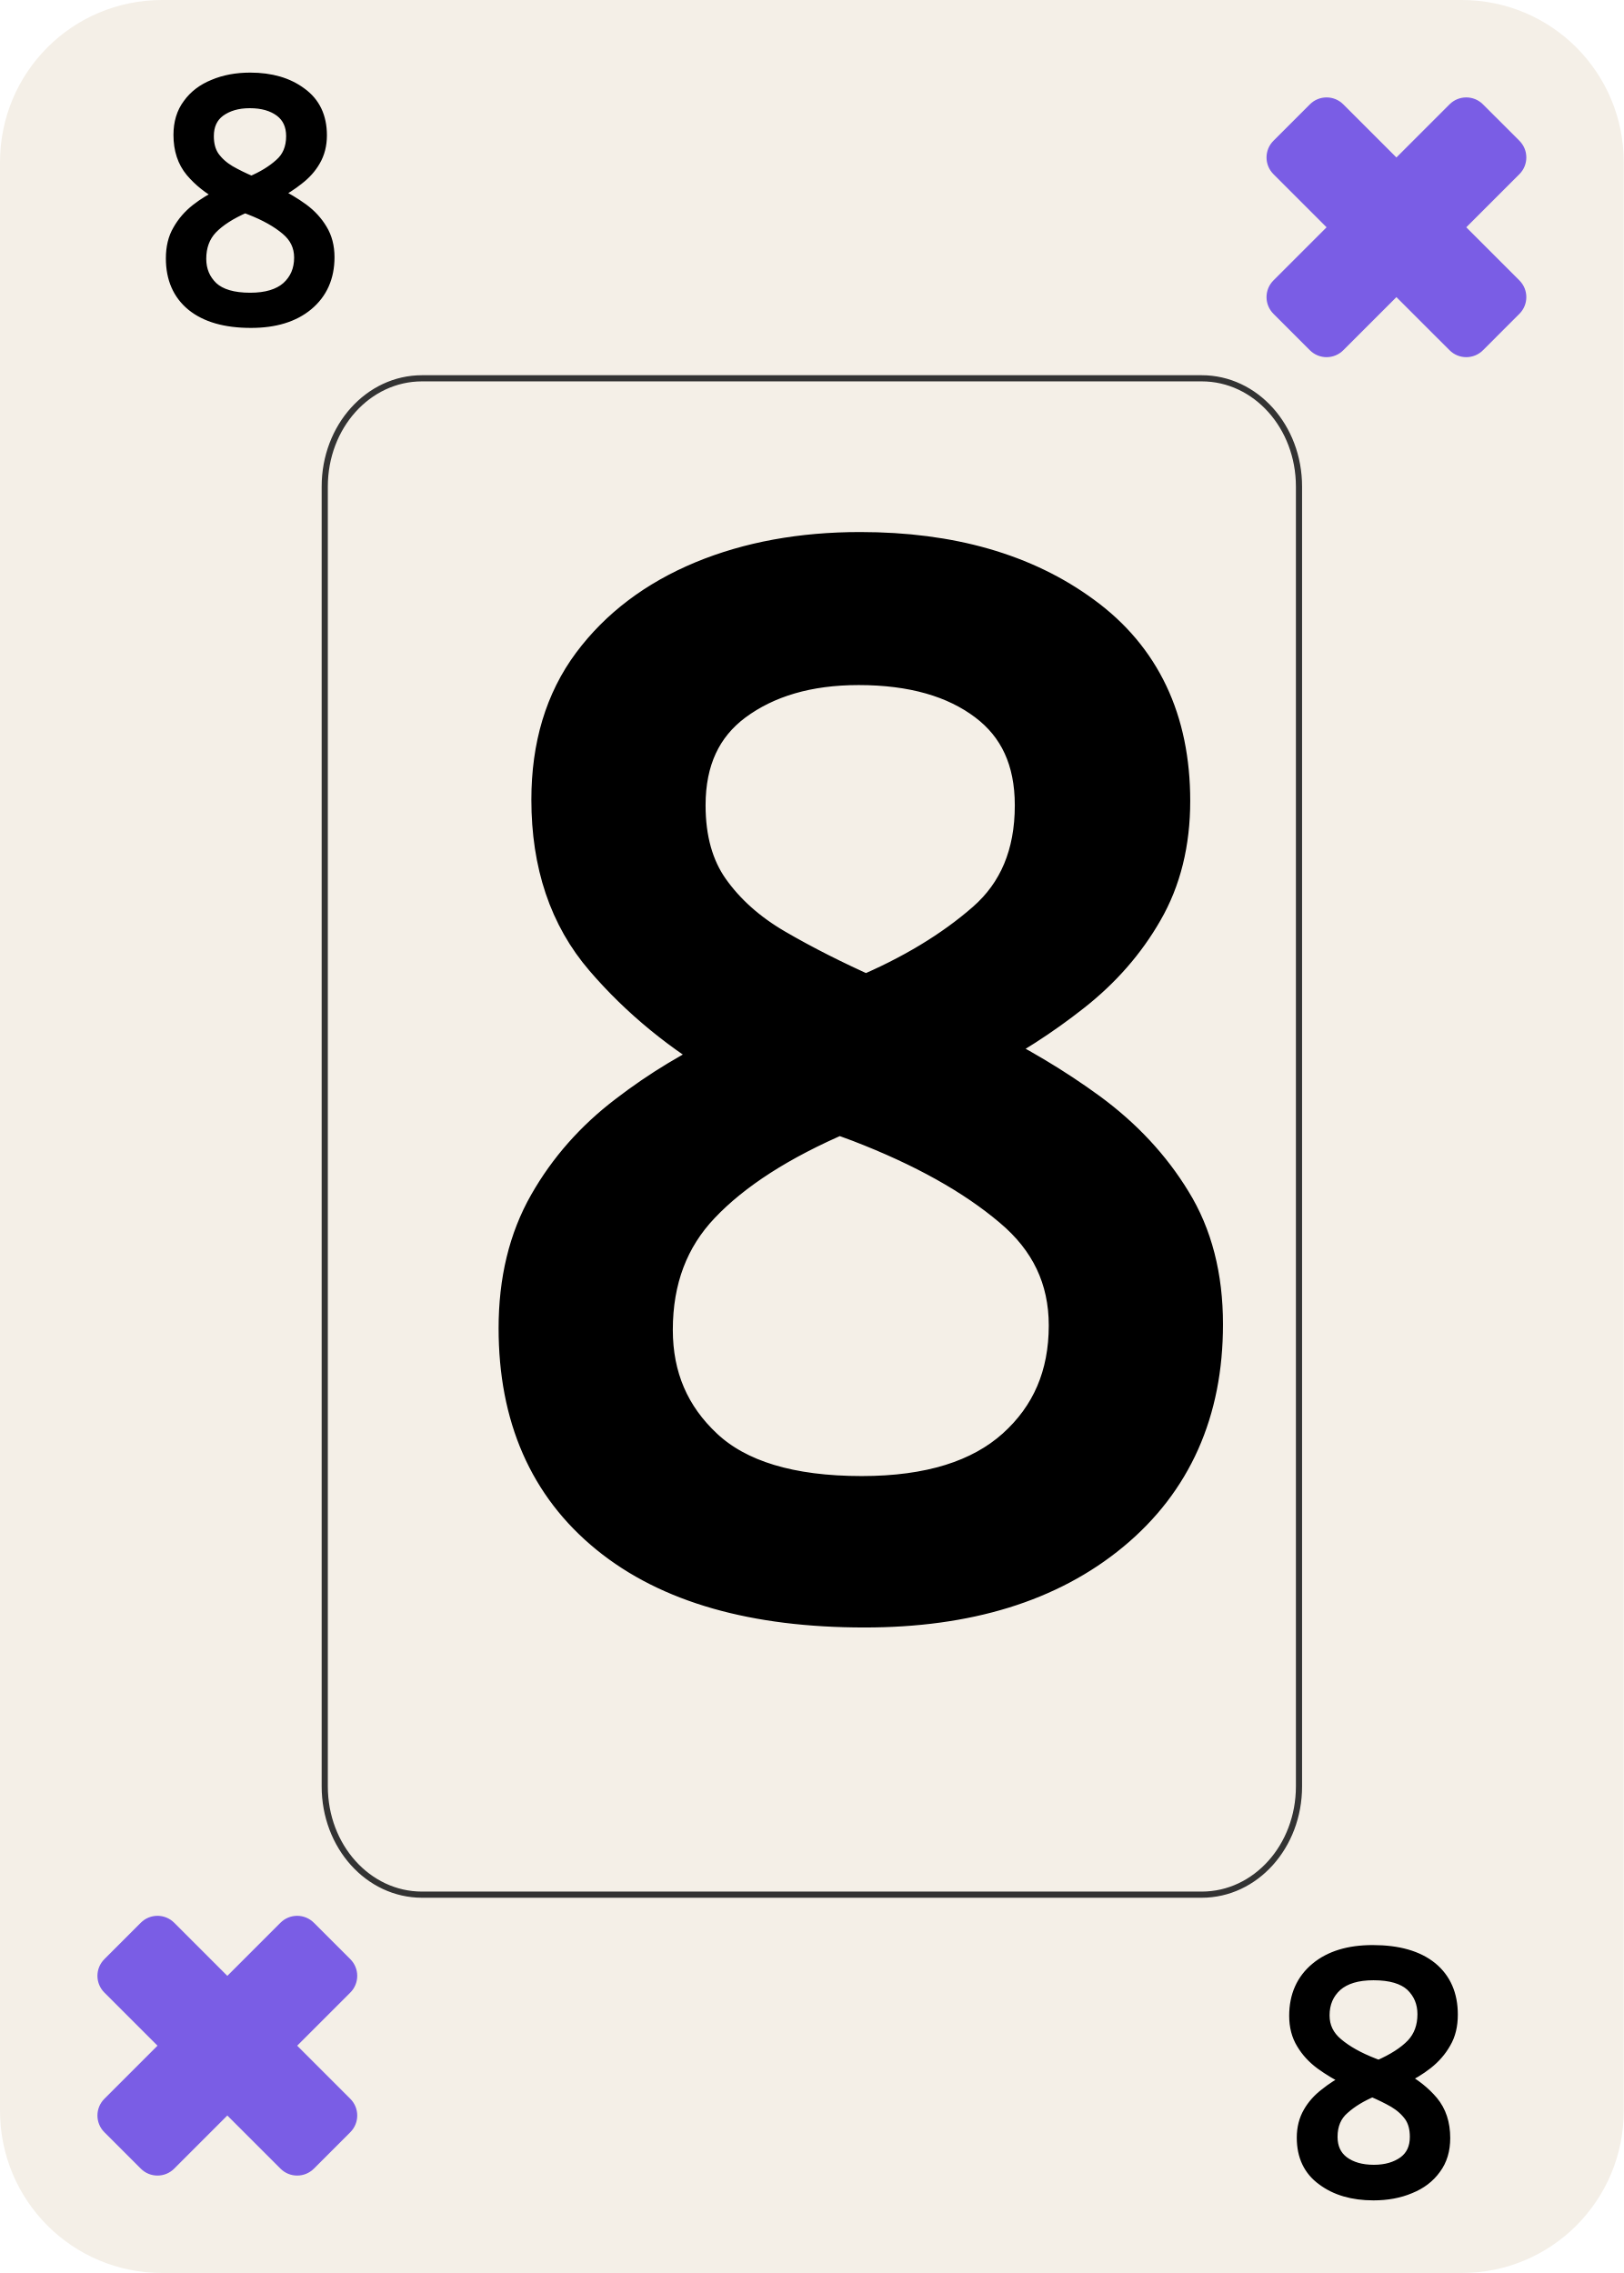
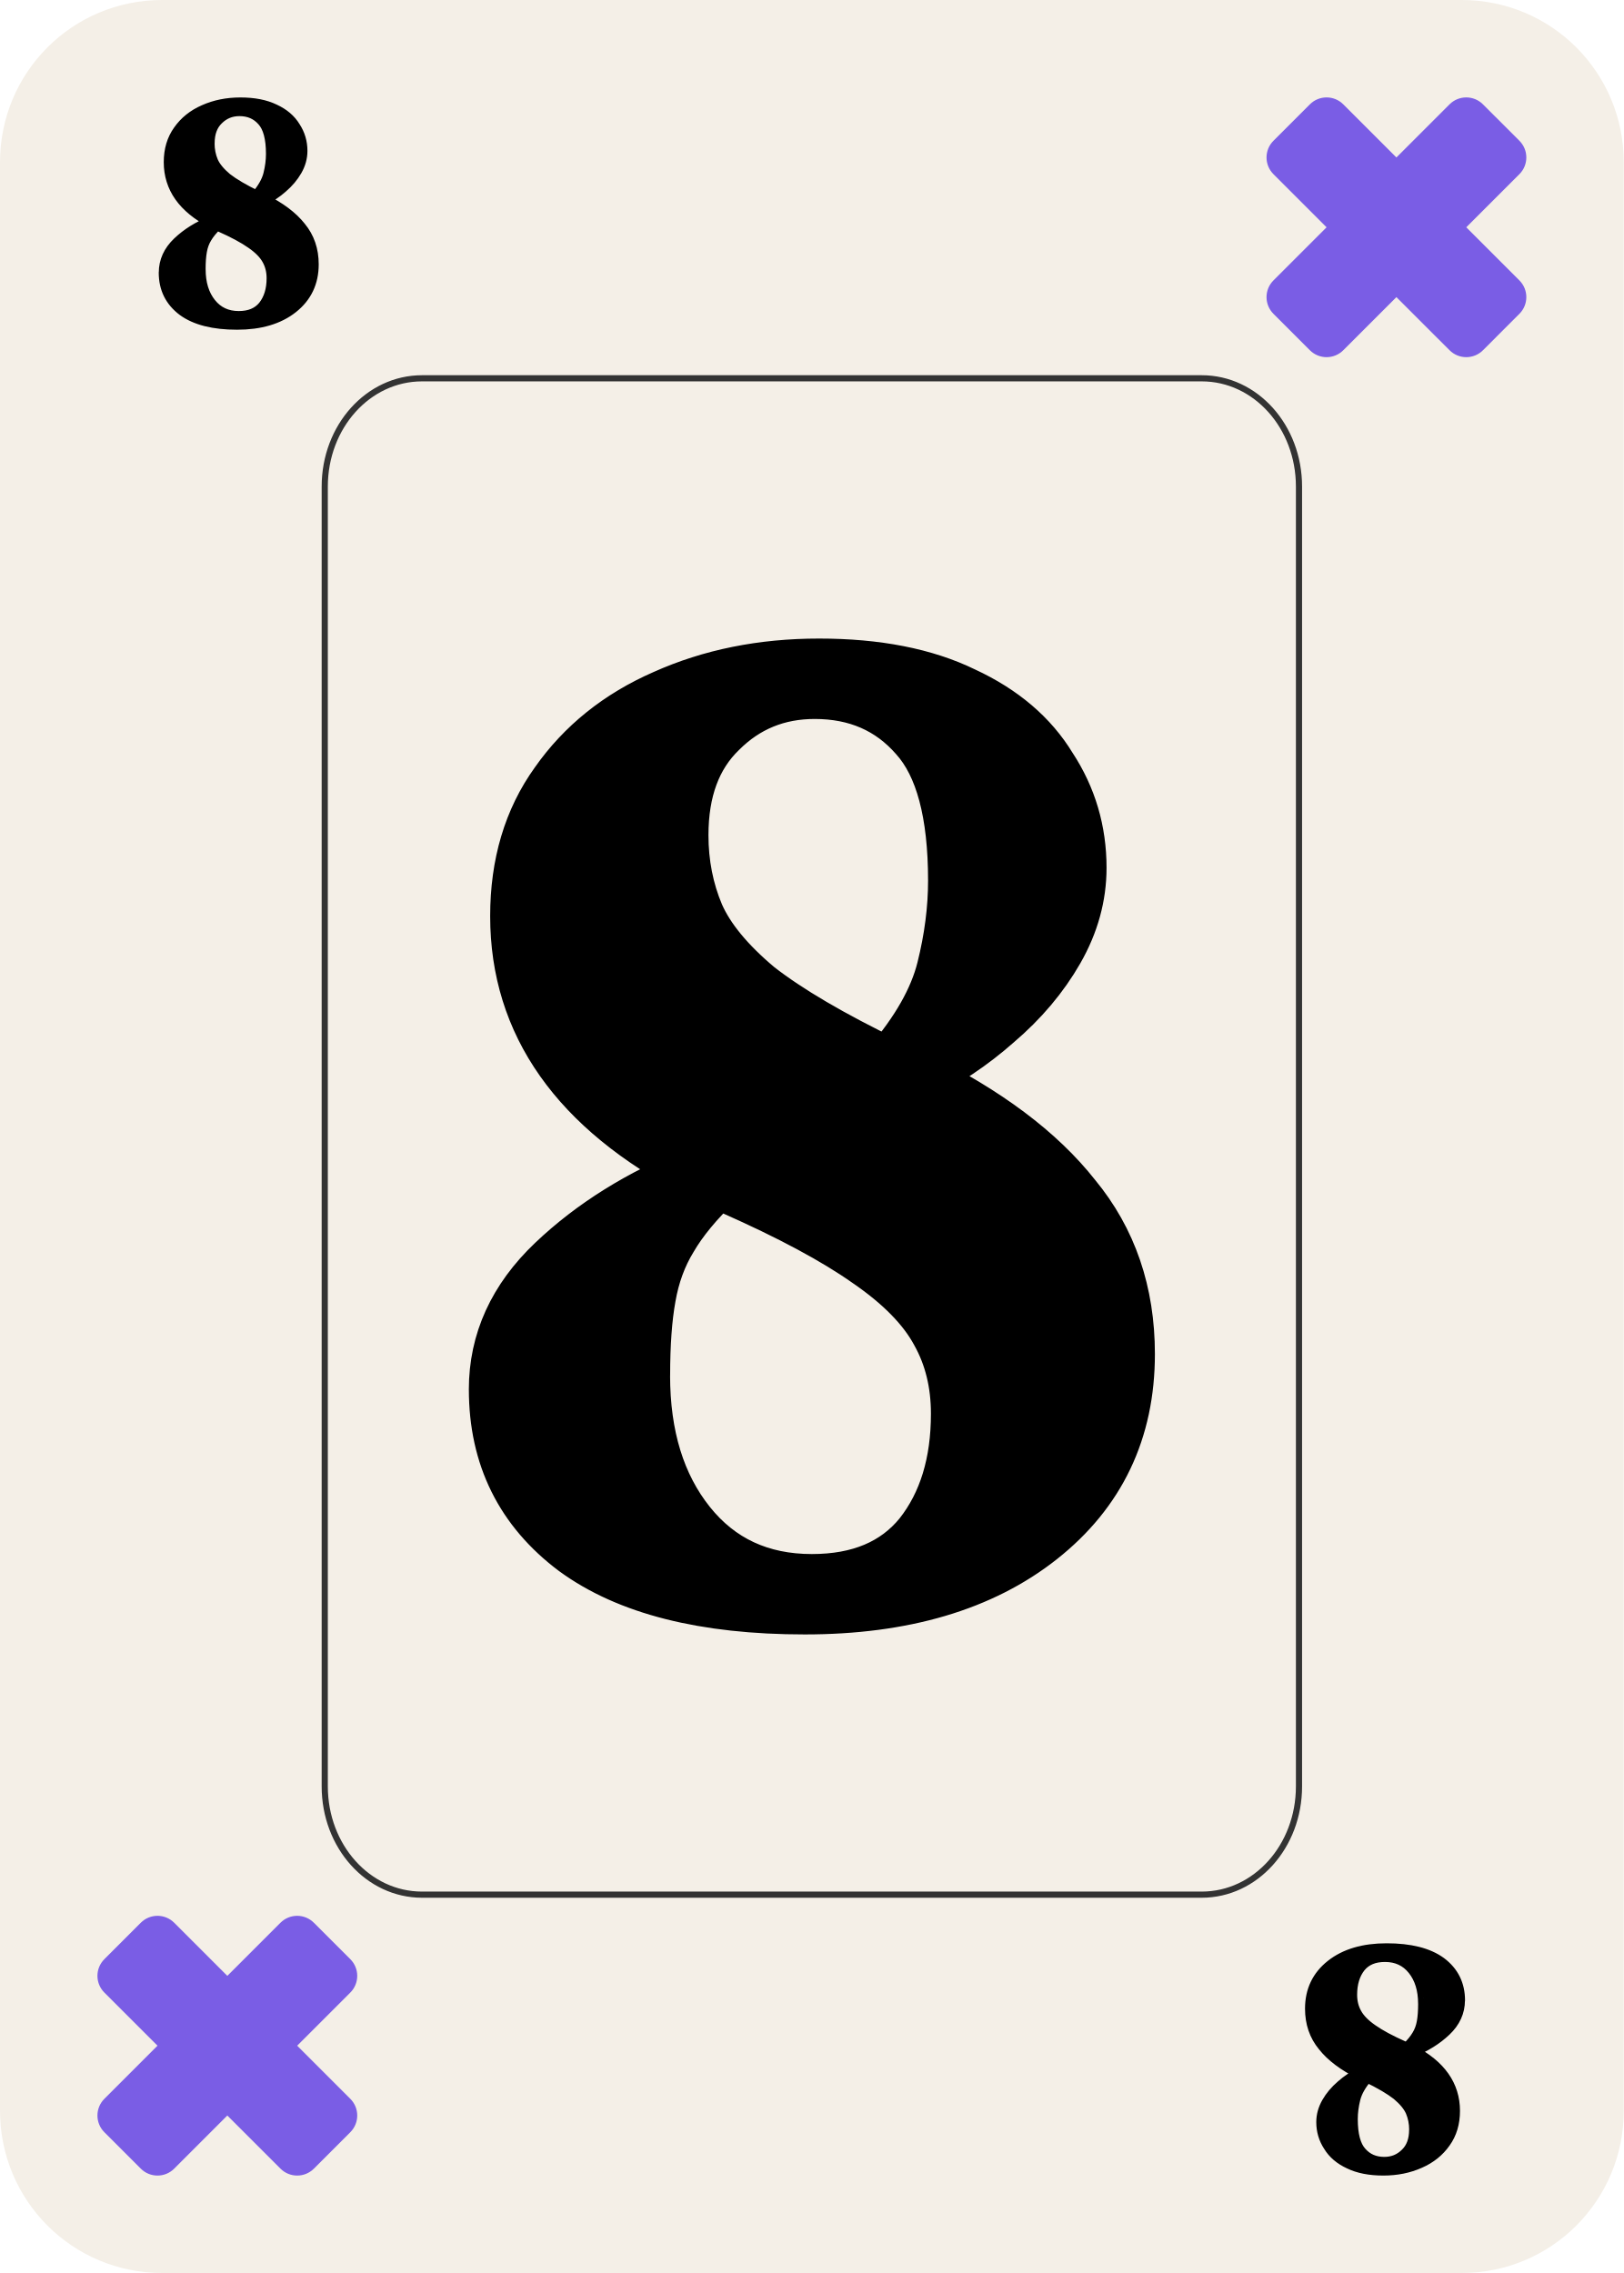
<svg xmlns="http://www.w3.org/2000/svg" width="63.5mm" height="88.9mm" viewBox="0 0 63.5 88.9" version="1.1" id="svg1">
  <defs id="defs1" />
  <g id="layer1" transform="translate(-974.079,113.4458)">
    <g id="g7">
      <path id="path139" style="fill:#f4efe7;stroke:none;stroke-width:3.81;stroke-linecap:round;paint-order:markers fill stroke" d="m 980.421,-113.446 h 50.817 c 3.513,0 6.342,2.832 6.342,6.35 v 76.2 c 0,3.518 -2.828,6.35 -6.342,6.35 h -50.817 c -3.513,0 -6.342,-2.832 -6.342,-6.35 v -76.2 c 0,-3.518 2.828,-6.35 6.342,-6.35 z" />
      <path id="path209" style="fill:#7a5de5;fill-opacity:1;stroke-width:1.776;stroke-linecap:round;paint-order:markers fill stroke" d="m 1032.074,-109.364 c -0.362,-0.362 -0.945,-0.362 -1.308,-1e-5 l -0.711,0.711 -0.712,0.712 -0.654,0.654 -1.366,-1.366 -0.711,-0.711 c -0.362,-0.362 -0.946,-0.362 -1.308,-2e-5 l -1.423,1.423 c -0.362,0.362 -0.362,0.946 0,1.308 l 1.423,1.423 0.654,0.654 -1.366,1.366 -0.711,0.711 c -0.362,0.362 -0.362,0.946 0,1.308 l 1.423,1.423 c 0.362,0.362 0.946,0.362 1.308,10e-6 l 1.423,-1.423 0.654,-0.654 0.654,0.654 0.712,0.712 0.712,0.711 c 0.362,0.362 0.946,0.362 1.308,-2e-5 l 1.423,-1.423 c 0.362,-0.362 0.362,-0.946 0,-1.308 l -0.711,-0.711 -0.712,-0.712 -0.654,-0.654 0.654,-0.654 0.712,-0.712 0.711,-0.711 c 0.362,-0.362 0.362,-0.946 0,-1.308 z" />
      <path id="path210" style="fill:#7a5de5;fill-opacity:1;stroke-width:1.776;stroke-linecap:round;paint-order:markers fill stroke" d="m 986.354,-38.244 c -0.362,-0.362 -0.945,-0.362 -1.308,-1e-5 l -0.711,0.711 -0.712,0.712 -0.654,0.654 -1.366,-1.366 -0.711,-0.711 c -0.362,-0.362 -0.946,-0.362 -1.308,-2e-5 l -1.423,1.423 c -0.362,0.362 -0.362,0.946 0,1.308 l 1.423,1.423 0.654,0.654 -1.366,1.366 -0.711,0.711 c -0.362,0.362 -0.362,0.946 0,1.308 l 1.423,1.423 c 0.362,0.362 0.946,0.362 1.308,10e-6 l 1.423,-1.423 0.654,-0.654 0.654,0.654 0.712,0.712 0.712,0.711 c 0.362,0.362 0.946,0.362 1.308,-2e-5 l 1.423,-1.423 c 0.362,-0.362 0.362,-0.946 0,-1.308 l -0.711,-0.711 -0.712,-0.712 -0.654,-0.654 0.654,-0.654 0.712,-0.712 0.711,-0.711 c 0.362,-0.362 0.362,-0.946 0,-1.308 z" />
-       <text xml:space="preserve" style="font-size:12.973px;line-height:0.9;font-family:'DM Serif Display';-inkscape-font-specification:'DM Serif Display';text-align:start;letter-spacing:0px;word-spacing:0px;writing-mode:lr-tb;direction:ltr;text-anchor:start;fill:#000000;fill-opacity:1;stroke:#000000;stroke-width:0.47;stroke-linecap:round;stroke-linejoin:round;stroke-miterlimit:1.1;stroke-dasharray:none;stroke-opacity:1;paint-order:stroke fill markers" x="980.161" y="-100.981" id="text210">
-         <tspan id="tspan210" style="font-size:12.973px;fill:#000000;fill-opacity:1;stroke:#000000;stroke-width:0.47;stroke-linecap:round;stroke-linejoin:round;stroke-dasharray:none;stroke-opacity:1" x="980.161" y="-100.981">8</tspan>
-       </text>
+       <g aria-label="8" id="text210" style="font-size:12.973px;line-height:0.9;font-family:'DM Serif Display';-inkscape-font-specification:'DM Serif Display';letter-spacing:0px;word-spacing:0px;stroke:#000000;stroke-width:0.47;stroke-linecap:round;stroke-linejoin:round;stroke-miterlimit:1.1;paint-order:stroke fill markers">
+         <path d="m 980.524,-102.784 q 0,-0.662 0.532,-1.168 0.532,-0.506 1.31,-0.817 -1.648,-0.856 -1.648,-2.335 0,-0.714 0.363,-1.219 0.363,-0.519 0.986,-0.791 0.636,-0.285 1.414,-0.285 0.791,0 1.323,0.259 0.532,0.246 0.791,0.675 0.272,0.415 0.272,0.921 0,0.389 -0.208,0.752 -0.208,0.363 -0.558,0.662 -0.337,0.298 -0.739,0.493 0.973,0.48 1.453,1.09 0.493,0.597 0.493,1.44 0,1.051 -0.804,1.686 -0.804,0.636 -2.154,0.636 -1.375,0 -2.102,-0.532 -0.726,-0.545 -0.726,-1.466 z m 1.712,-5.059 q 0,0.389 0.143,0.726 0.143,0.324 0.545,0.662 0.415,0.324 1.194,0.701 0.389,-0.454 0.493,-0.869 0.104,-0.415 0.104,-0.804 0,-0.921 -0.35,-1.31 -0.35,-0.402 -0.921,-0.402 -0.506,0 -0.856,0.35 -0.35,0.337 -0.35,0.947 z m -0.35,4.93 q 0,0.83 0.415,1.349 0.415,0.519 1.116,0.519 0.649,0 0.986,-0.415 0.337,-0.428 0.337,-1.103 0,-0.415 -0.182,-0.739 -0.182,-0.337 -0.636,-0.649 -0.441,-0.311 -1.232,-0.662 -0.065,-0.026 -0.13,-0.065 -0.285,0.272 -0.428,0.519 -0.143,0.234 -0.195,0.532 -0.052,0.285 -0.052,0.714 z" id="path18" />
+       </g>
      <path id="path211" style="fill:none;fill-opacity:0;stroke:#333333;stroke-width:0.241;stroke-linecap:round;stroke-dasharray:none;stroke-opacity:1;paint-order:markers fill stroke" d="m 990.584,-98.65 h 30.49 c 2.108,0 3.805,1.889 3.805,4.236 v 50.835 c 0,2.347 -1.697,4.236 -3.805,4.236 h -30.49 c -2.108,0 -3.805,-1.889 -3.805,-4.236 v -50.835 c 0,-2.347 1.697,-4.236 3.805,-4.236 z" />
-       <text xml:space="preserve" style="font-size:55.599px;line-height:0.9;font-family:'DM Serif Display';-inkscape-font-specification:'DM Serif Display';text-align:start;letter-spacing:0px;word-spacing:0px;writing-mode:lr-tb;direction:ltr;text-anchor:start;fill:#000000;fill-opacity:1;stroke:#000000;stroke-width:2.032;stroke-linecap:round;stroke-linejoin:round;stroke-miterlimit:1.1;stroke-dasharray:none;stroke-opacity:1;paint-order:stroke fill markers" x="991.874" y="-51.371" id="text211">
-         <tspan id="tspan211" style="font-size:55.599px;fill:#000000;fill-opacity:1;stroke:#000000;stroke-width:2.032;stroke-linecap:round;stroke-linejoin:round;stroke-dasharray:none;stroke-opacity:1" x="991.874" y="-51.371">8</tspan>
-       </text>
-       <text xml:space="preserve" style="font-size:12.973px;line-height:0.9;font-family:'DM Serif Display';-inkscape-font-specification:'DM Serif Display';text-align:start;letter-spacing:0px;word-spacing:0px;writing-mode:lr-tb;direction:ltr;text-anchor:start;fill:#000000;fill-opacity:1;stroke:#000000;stroke-width:0.47;stroke-linecap:round;stroke-linejoin:round;stroke-miterlimit:1.1;stroke-dasharray:none;stroke-opacity:1;paint-order:stroke fill markers" x="-1031.497" y="37.011" id="text212" transform="scale(-1)">
-         <tspan id="tspan212" style="font-size:12.973px;fill:#000000;fill-opacity:1;stroke:#000000;stroke-width:0.47;stroke-linecap:round;stroke-linejoin:round;stroke-dasharray:none;stroke-opacity:1" x="-1031.497" y="37.011">8</tspan>
-       </text>
+       <g aria-label="8" id="text211" style="font-size:55.599px;line-height:0.9;font-family:'DM Serif Display';-inkscape-font-specification:'DM Serif Display';letter-spacing:0px;word-spacing:0px;stroke:#000000;stroke-width:2.032;stroke-linecap:round;stroke-linejoin:round;stroke-miterlimit:1.1;paint-order:stroke fill markers">
+         <path d="m 993.43,-59.099 q 0,-2.836 2.28,-5.004 2.28,-2.168 5.615,-3.503 -7.061,-3.67 -7.061,-10.008 0,-3.058 1.557,-5.226 1.557,-2.224 4.226,-3.392 2.724,-1.223 6.06,-1.223 3.392,0 5.671,1.112 2.28,1.056 3.392,2.891 1.167,1.779 1.167,3.948 0,1.668 -0.889,3.225 -0.89,1.557 -2.391,2.836 -1.446,1.279 -3.169,2.113 4.17,2.057 6.227,4.67 2.113,2.558 2.113,6.171 0,4.504 -3.447,7.228 -3.447,2.724 -9.229,2.724 -5.893,0 -9.007,-2.28 -3.114,-2.335 -3.114,-6.283 z m 7.339,-21.684 q 0,1.668 0.612,3.114 0.612,1.39 2.335,2.836 1.779,1.39 5.115,3.002 1.668,-1.946 2.113,-3.725 0.445,-1.779 0.445,-3.447 0,-3.948 -1.501,-5.615 -1.501,-1.724 -3.948,-1.724 -2.168,0 -3.67,1.501 -1.501,1.446 -1.501,4.059 z m -1.501,21.128 q 0,3.558 1.779,5.782 1.779,2.224 4.782,2.224 2.78,0 4.226,-1.779 1.446,-1.835 1.446,-4.726 0,-1.779 -0.778,-3.169 -0.778,-1.446 -2.724,-2.78 -1.89,-1.334 -5.282,-2.836 -0.278,-0.111 -0.556,-0.278 -1.223,1.168 -1.835,2.224 -0.612,1.001 -0.834,2.28 -0.222,1.223 -0.222,3.058 z" id="path21" />
+       </g>
+       <g aria-label="8" transform="scale(-1)" id="text212" style="font-size:12.973px;line-height:0.9;font-family:'DM Serif Display';-inkscape-font-specification:'DM Serif Display';letter-spacing:0px;word-spacing:0px;stroke:#000000;stroke-width:0.47;stroke-linecap:round;stroke-linejoin:round;stroke-miterlimit:1.1;paint-order:stroke fill markers">
+         <path d="m -1031.134,35.207 q 0,-0.662 0.532,-1.168 0.532,-0.506 1.31,-0.817 -1.648,-0.856 -1.648,-2.335 0,-0.714 0.363,-1.219 0.363,-0.519 0.986,-0.791 0.636,-0.285 1.414,-0.285 0.791,0 1.323,0.259 0.532,0.246 0.791,0.675 0.273,0.415 0.273,0.921 0,0.389 -0.208,0.752 -0.208,0.363 -0.558,0.662 -0.337,0.298 -0.74,0.493 0.973,0.48 1.453,1.09 0.493,0.597 0.493,1.44 0,1.051 -0.804,1.686 -0.804,0.636 -2.154,0.636 -1.375,0 -2.102,-0.532 -0.727,-0.545 -0.727,-1.466 z m 1.712,-5.059 q 0,0.389 0.143,0.726 0.143,0.324 0.545,0.662 0.415,0.324 1.194,0.701 0.389,-0.454 0.493,-0.869 0.104,-0.415 0.104,-0.804 0,-0.921 -0.35,-1.31 -0.35,-0.402 -0.921,-0.402 -0.506,0 -0.856,0.35 -0.35,0.337 -0.35,0.947 z m -0.35,4.93 q 0,0.83 0.415,1.349 0.415,0.519 1.116,0.519 0.649,0 0.986,-0.415 0.337,-0.428 0.337,-1.103 0,-0.415 -0.182,-0.739 -0.182,-0.337 -0.636,-0.649 -0.441,-0.311 -1.232,-0.662 -0.065,-0.026 -0.13,-0.065 -0.285,0.272 -0.428,0.519 -0.143,0.234 -0.195,0.532 -0.052,0.285 -0.052,0.714 z" id="path24" />
+       </g>
    </g>
  </g>
</svg>
